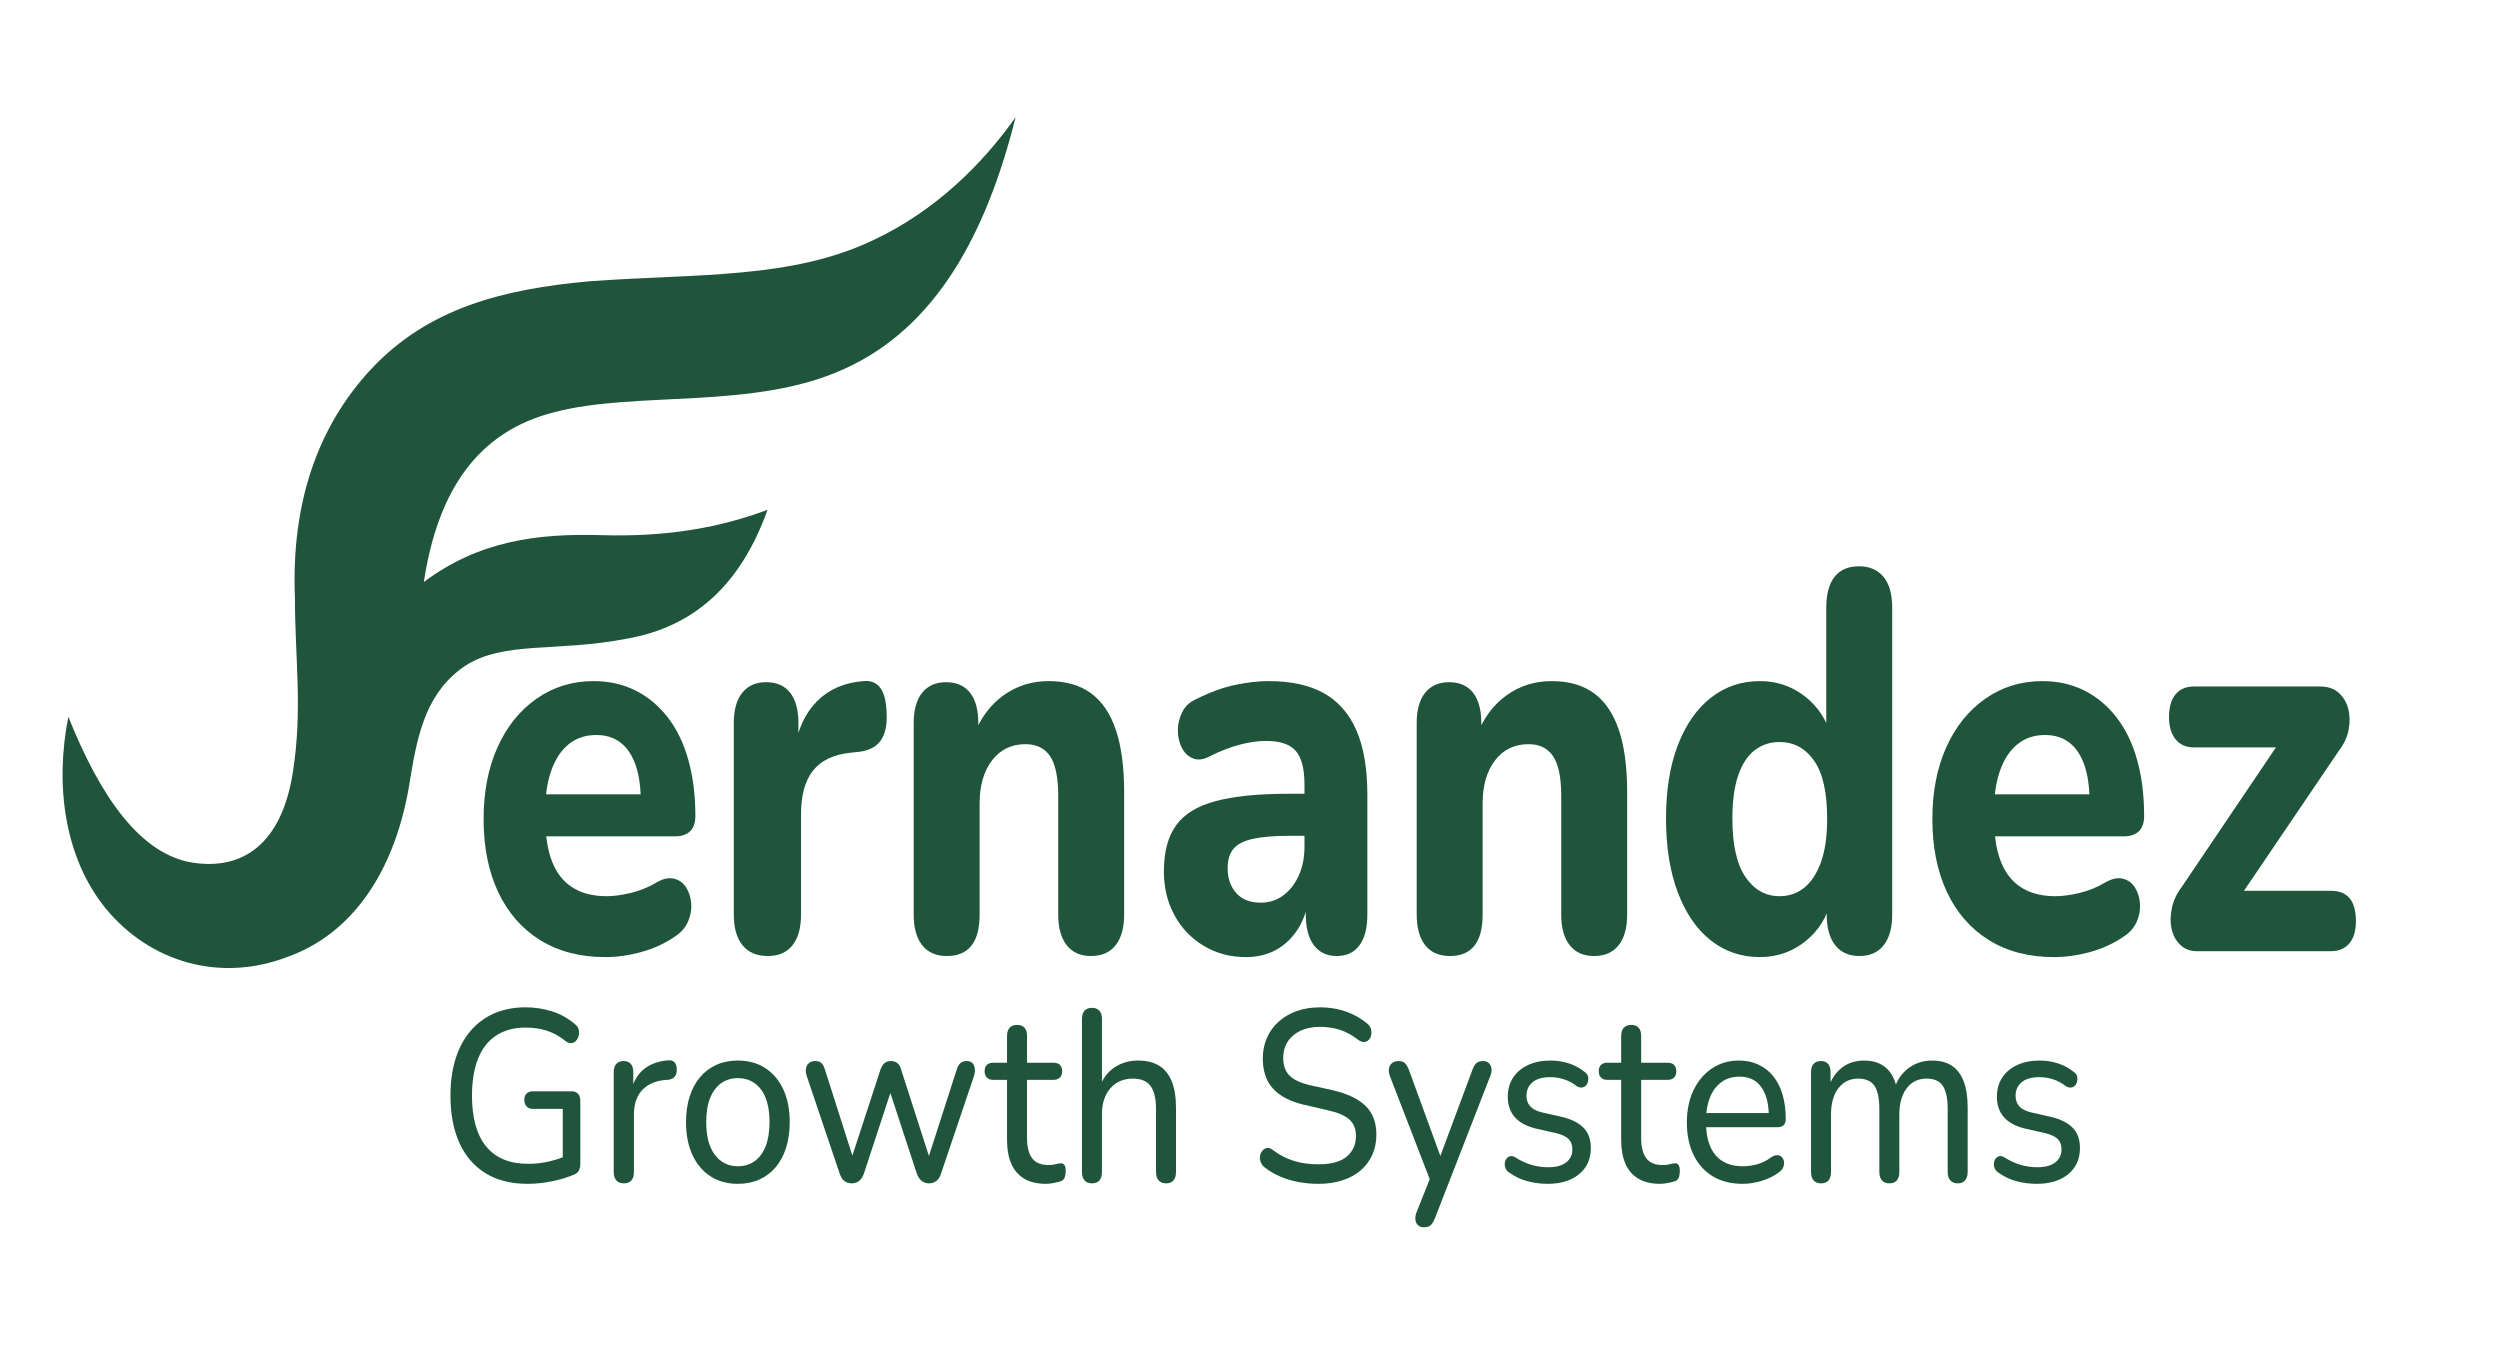
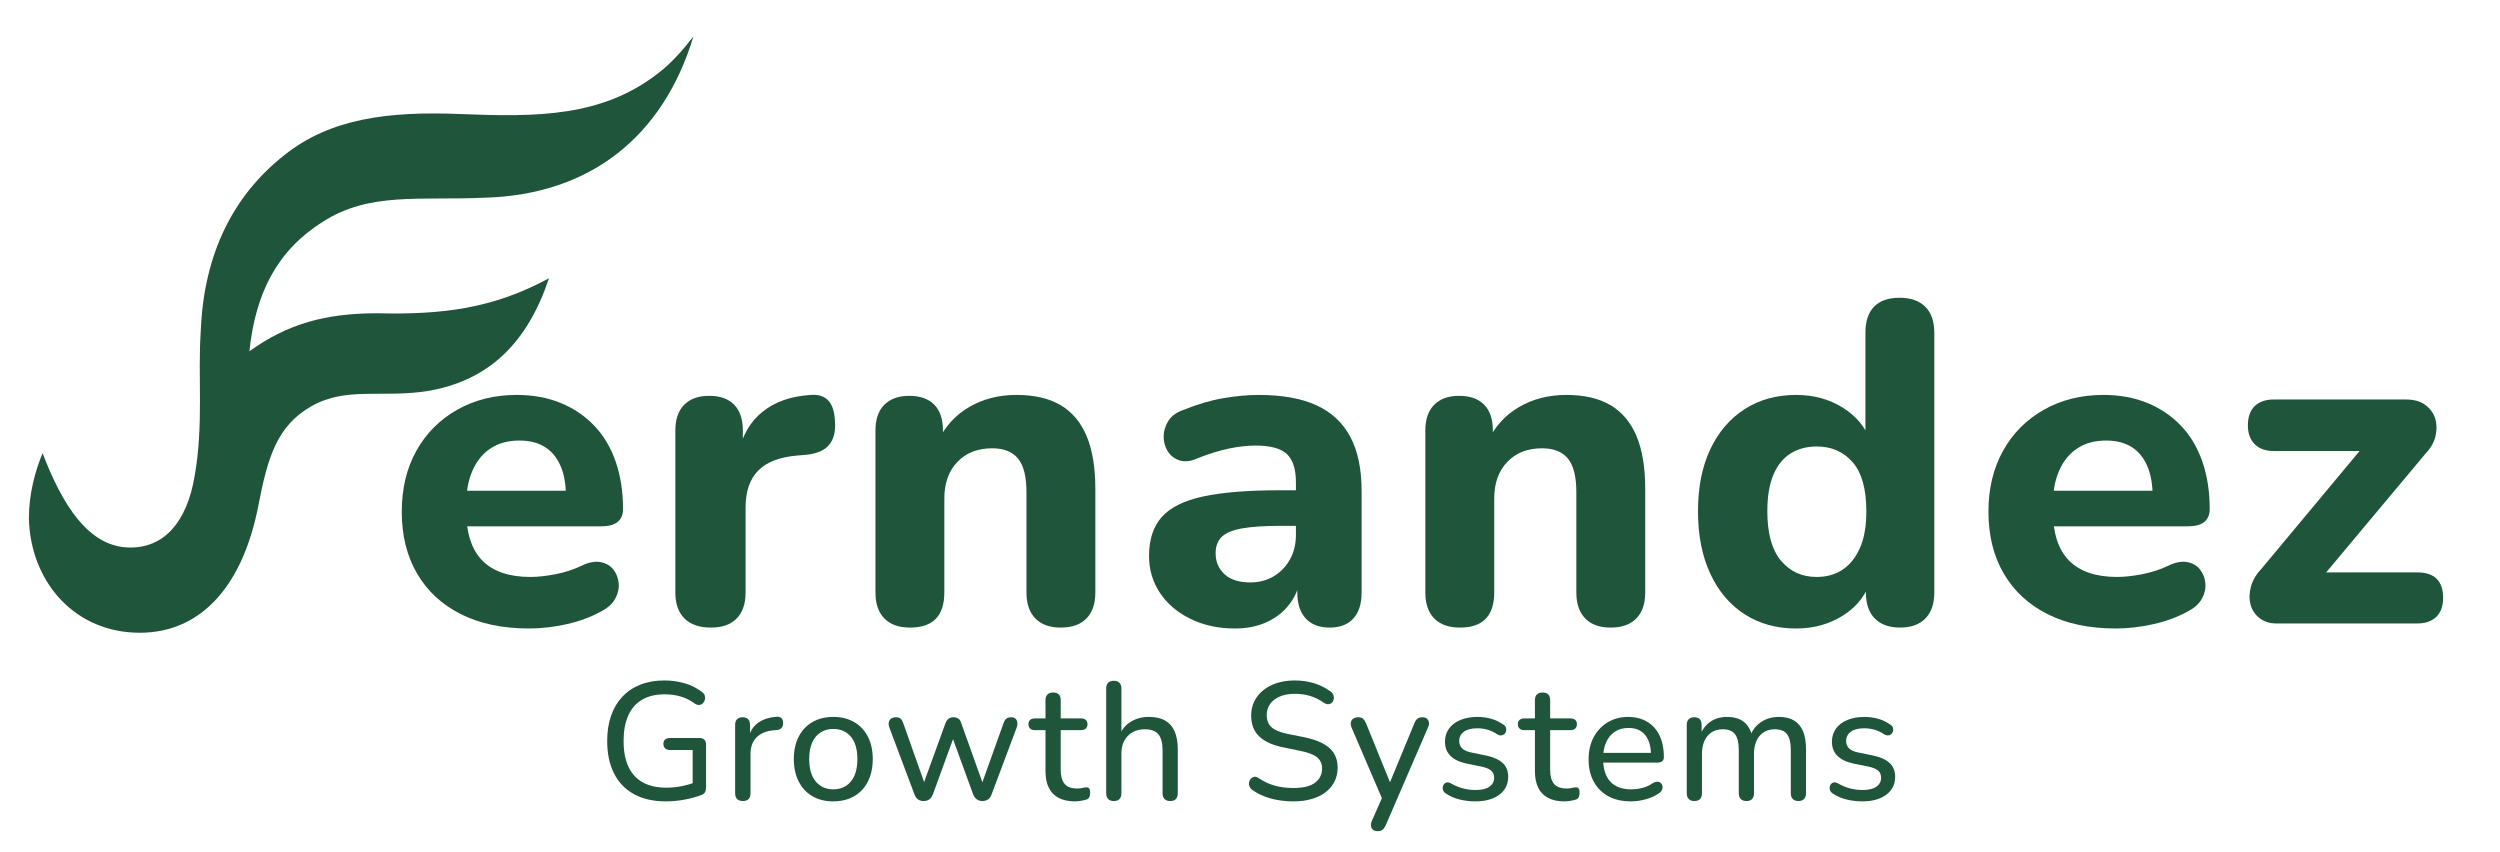
- <svg xmlns="http://www.w3.org/2000/svg" width="1280" height="700" viewBox="0 0 1280 700" role="img" aria-labelledby="logo-title logo-description">
+ <svg xmlns="http://www.w3.org/2000/svg" width="1644" height="560" viewBox="0 0 1644 560" role="img" aria-labelledby="logo-title logo-description">
  <g fill="#1F563B" stroke="none">
-     <g id="JF-Leaf" data-name="JF Leaf">
-       <path id="jf-leaf-shape" d="M520 60 C505 120 479 168 432 189 C386 210 326 200 284 211 C244 221 224 252 217 298 C245 277 275 273 308 274 C342 275 369 270 393 261 C379 300 355 321 321 327 C285 334 258 328 238 341 C219 354 214 374 210 399 C203 445 181 478 147 490 C113 503 77 493 54 465 C33 439 28 402 35 367 C51 407 72 439 101 442 C128 445 145 428 150 395 C155 363 151 337 151 306 C149 257 163 218 190 189 C219 158 257 148 302 144 C357 140 405 143 447 123 C479 108 503 84 520 60 Z" />
+     <g id="JF-Leaf" transform="translate(24 0)">
+       <path id="jf-leaf-shape" d="M432 24 C412 90 364 128 295 130 C252 132 219 126 188 146 C158 165 144 193 140 231 C165 213 190 206 224 206 C267 207 300 203 337 183 C323 225 298 250 258 257 C228 262 204 254 181 267 C158 280 152 301 146 332 C135 389 105 418 64 416 C23 414 -4 381 -5 341 C-5 325 -1 310 4 298 C17 332 34 359 60 360 C84 361 99 343 104 313 C110 279 106 248 108 218 C110 166 130 128 163 102 C193 78 231 73 279 75 C329 77 372 77 409 48 C417 42 425 33 432 24Z" />
    </g>
-     <g id="ernandez" data-name="ernandez" transform="translate(240 487) scale(0.81 1)">
-       <path transform="translate(0 0) scale(0.276 -0.276)" d="M313 -11Q226 -11 163.5 20.5Q101 52 67.5 109.5Q34 167 34 245Q34 321 66.0 378.5Q98 436 155.5 468.5Q213 501 286 501Q339 501 382.0 483.5Q425 466 456.0 433.5Q487 401 503.0 354.5Q519 308 519 251Q519 232 507.0 222.5Q495 213 472 213H158V291H410L394 277Q394 318 382.0 345.5Q370 373 347.5 387.0Q325 401 292 401Q255 401 229.0 384.0Q203 367 189.0 335.0Q175 303 175 258V250Q175 174 210.5 138.0Q246 102 316 102Q340 102 371.0 108.0Q402 114 429 127Q452 138 470.0 134.5Q488 131 498.0 118.0Q508 105 509.5 88.0Q511 71 502.0 54.5Q493 38 472 27Q438 8 395.5 -1.5Q353 -11 313 -11Z" />
-       <path transform="translate(151.524 0) scale(0.276 -0.276)" d="M136 -9Q98 -9 78.0 11.0Q58 31 58 68V423Q58 460 77.5 479.5Q97 499 132 499Q168 499 187.0 479.5Q206 460 206 423V371H196Q208 431 249.0 464.0Q290 497 355 501Q380 503 393.5 488.5Q407 474 408 441Q410 410 395.5 392.0Q381 374 347 370L324 368Q267 363 239.5 335.0Q212 307 212 254V68Q212 31 192.5 11.0Q173 -9 136 -9Z" />
-       <path transform="translate(265.236 0) scale(0.276 -0.276)" d="M134 -9Q97 -9 77.5 11.0Q58 31 58 68V423Q58 460 77.5 479.5Q97 499 132 499Q168 499 187.0 479.5Q206 460 206 423V366L195 399Q218 448 263.5 474.5Q309 501 367 501Q426 501 464.0 478.5Q502 456 521.0 410.5Q540 365 540 295V68Q540 31 520.5 11.0Q501 -9 464 -9Q428 -9 408.5 11.0Q389 31 389 68V288Q389 339 370.5 361.5Q352 384 314 384Q266 384 237.5 354.0Q209 324 209 274V68Q209 -9 134 -9Z" />
-       <path transform="translate(429.456 0) scale(0.276 -0.276)" d="M224 -11Q170 -11 127.0 10.0Q84 31 60.0 67.0Q36 103 36 148Q36 202 64.0 233.5Q92 265 155.0 278.5Q218 292 322 292H375V214H323Q272 214 240.5 208.5Q209 203 195.5 190.0Q182 177 182 154Q182 126 201.5 108.0Q221 90 258 90Q287 90 309.5 103.5Q332 117 345.0 140.5Q358 164 358 194V309Q358 353 338.0 371.5Q318 390 270 390Q243 390 211.5 383.5Q180 377 142 362Q120 352 103.0 357.5Q86 363 77.0 377.5Q68 392 68.0 409.5Q68 427 78.0 443.5Q88 460 111 468Q158 487 199.5 494.0Q241 501 276 501Q353 501 402.5 478.5Q452 456 477.0 409.5Q502 363 502 290V68Q502 31 484.0 11.0Q466 -9 432 -9Q398 -9 379.5 11.0Q361 31 361 68V105L368 99Q362 65 342.5 40.5Q323 16 293.0 2.5Q263 -11 224 -11Z" />
-       <path transform="translate(583.188 0) scale(0.276 -0.276)" d="M134 -9Q97 -9 77.5 11.0Q58 31 58 68V423Q58 460 77.5 479.5Q97 499 132 499Q168 499 187.0 479.5Q206 460 206 423V366L195 399Q218 448 263.5 474.5Q309 501 367 501Q426 501 464.0 478.5Q502 456 521.0 410.5Q540 365 540 295V68Q540 31 520.5 11.0Q501 -9 464 -9Q428 -9 408.5 11.0Q389 31 389 68V288Q389 339 370.5 361.5Q352 384 314 384Q266 384 237.5 354.0Q209 324 209 274V68Q209 -9 134 -9Z" />
-       <path transform="translate(747.408 0) scale(0.276 -0.276)" d="M249 -11Q185 -11 136.5 20.0Q88 51 61.0 109.0Q34 167 34 246Q34 325 61.0 382.0Q88 439 136.5 470.0Q185 501 249 501Q307 501 351.5 473.0Q396 445 412 400H401V637Q401 675 420.0 694.5Q439 714 476 714Q512 714 532.0 694.5Q552 675 552 637V68Q552 31 532.5 11.0Q513 -9 477 -9Q441 -9 421.5 11.0Q402 31 402 68V136L413 97Q399 48 353.5 18.5Q308 -11 249 -11ZM294 102Q327 102 351.0 118.0Q375 134 389.0 165.5Q403 197 403 246Q403 319 373.0 353.5Q343 388 294 388Q262 388 237.5 373.0Q213 358 199.5 326.5Q186 295 186 246Q186 173 216.0 137.5Q246 102 294 102Z" />
-       <path transform="translate(915.768 0) scale(0.276 -0.276)" d="M313 -11Q226 -11 163.5 20.5Q101 52 67.5 109.5Q34 167 34 245Q34 321 66.0 378.5Q98 436 155.5 468.5Q213 501 286 501Q339 501 382.0 483.5Q425 466 456.0 433.5Q487 401 503.0 354.5Q519 308 519 251Q519 232 507.0 222.5Q495 213 472 213H158V291H410L394 277Q394 318 382.0 345.5Q370 373 347.5 387.0Q325 401 292 401Q255 401 229.0 384.0Q203 367 189.0 335.0Q175 303 175 258V250Q175 174 210.5 138.0Q246 102 316 102Q340 102 371.0 108.0Q402 114 429 127Q452 138 470.0 134.5Q488 131 498.0 118.0Q508 105 509.5 88.0Q511 71 502.0 54.5Q493 38 472 27Q438 8 395.5 -1.5Q353 -11 313 -11Z" />
-       <path transform="translate(1064.532 0) scale(0.276 -0.276)" d="M100 0Q78 0 63.0 11.5Q48 23 43.0 41.0Q38 59 43.5 80.0Q49 101 66 119L311 413V378H94Q67 378 52.0 393.0Q37 408 37 434Q37 462 52.0 476.5Q67 491 94 491H383Q410 491 426.0 479.0Q442 467 447.5 449.5Q453 432 448.5 411.5Q444 391 427 373L176 73V112H408Q465 112 465 56Q465 29 450.0 14.5Q435 0 408 0Z" />
+     <g id="ernandez" transform="translate(254 410)">
+       <path transform="translate(0 0) scale(0.3 -0.3)" d="M313 -11Q226 -11 163.5 20.5Q101 52 67.5 109.5Q34 167 34 245Q34 321 66.0 378.5Q98 436 155.5 468.5Q213 501 286 501Q339 501 382.0 483.5Q425 466 456.0 433.5Q487 401 503.0 354.5Q519 308 519 251Q519 232 507.0 222.5Q495 213 472 213H158V291H410L394 277Q394 318 382.0 345.5Q370 373 347.5 387.0Q325 401 292 401Q255 401 229.0 384.0Q203 367 189.0 335.0Q175 303 175 258V250Q175 174 210.5 138.0Q246 102 316 102Q340 102 371.0 108.0Q402 114 429 127Q452 138 470.0 134.5Q488 131 498.0 118.0Q508 105 509.5 88.0Q511 71 502.0 54.5Q493 38 472 27Q438 8 395.5 -1.5Q353 -11 313 -11Z" />
+       <path transform="translate(172.7 0) scale(0.3 -0.3)" d="M136 -9Q98 -9 78.0 11.0Q58 31 58 68V423Q58 460 77.5 479.5Q97 499 132 499Q168 499 187.0 479.5Q206 460 206 423V371H196Q208 431 249.0 464.0Q290 497 355 501Q380 503 393.5 488.5Q407 474 408 441Q410 410 395.5 392.0Q381 374 347 370L324 368Q267 363 239.5 335.0Q212 307 212 254V68Q212 31 192.5 11.0Q173 -9 136 -9Z" />
+       <path transform="translate(304.3 0) scale(0.3 -0.3)" d="M134 -9Q97 -9 77.5 11.0Q58 31 58 68V423Q58 460 77.5 479.5Q97 499 132 499Q168 499 187.0 479.5Q206 460 206 423V366L195 399Q218 448 263.5 474.5Q309 501 367 501Q426 501 464.0 478.5Q502 456 521.0 410.5Q540 365 540 295V68Q540 31 520.5 11.0Q501 -9 464 -9Q428 -9 408.5 11.0Q389 31 389 68V288Q389 339 370.5 361.5Q352 384 314 384Q266 384 237.5 354.0Q209 324 209 274V68Q209 -9 134 -9Z" />
+       <path transform="translate(490.8 0) scale(0.3 -0.3)" d="M224 -11Q170 -11 127.0 10.0Q84 31 60.0 67.0Q36 103 36 148Q36 202 64.0 233.5Q92 265 155.0 278.5Q218 292 322 292H375V214H323Q272 214 240.5 208.5Q209 203 195.5 190.0Q182 177 182 154Q182 126 201.5 108.0Q221 90 258 90Q287 90 309.5 103.5Q332 117 345.0 140.5Q358 164 358 194V309Q358 353 338.0 371.5Q318 390 270 390Q243 390 211.5 383.5Q180 377 142 362Q120 352 103.0 357.5Q86 363 77.0 377.5Q68 392 68.0 409.5Q68 427 78.0 443.5Q88 460 111 468Q158 487 199.5 494.0Q241 501 276 501Q353 501 402.5 478.5Q452 456 477.0 409.5Q502 363 502 290V68Q502 31 484.0 11.0Q466 -9 432 -9Q398 -9 379.5 11.0Q361 31 361 68V105L368 99Q362 65 342.5 40.5Q323 16 293.0 2.5Q263 -11 224 -11Z" />
+       <path transform="translate(665.9 0) scale(0.3 -0.3)" d="M134 -9Q97 -9 77.5 11.0Q58 31 58 68V423Q58 460 77.5 479.5Q97 499 132 499Q168 499 187.0 479.5Q206 460 206 423V366L195 399Q218 448 263.5 474.5Q309 501 367 501Q426 501 464.0 478.5Q502 456 521.0 410.5Q540 365 540 295V68Q540 31 520.5 11.0Q501 -9 464 -9Q428 -9 408.5 11.0Q389 31 389 68V288Q389 339 370.5 361.5Q352 384 314 384Q266 384 237.5 354.0Q209 324 209 274V68Q209 -9 134 -9Z" />
+       <path transform="translate(852.4 0) scale(0.3 -0.3)" d="M249 -11Q185 -11 136.5 20.0Q88 51 61.0 109.0Q34 167 34 246Q34 325 61.0 382.0Q88 439 136.5 470.0Q185 501 249 501Q307 501 351.5 473.0Q396 445 412 400H401V637Q401 675 420.0 694.5Q439 714 476 714Q512 714 532.0 694.5Q552 675 552 637V68Q552 31 532.5 11.0Q513 -9 477 -9Q441 -9 421.5 11.0Q402 31 402 68V136L413 97Q399 48 353.5 18.5Q308 -11 249 -11ZM294 102Q327 102 351.0 118.0Q375 134 389.0 165.5Q403 197 403 246Q403 319 373.0 353.5Q343 388 294 388Q262 388 237.5 373.0Q213 358 199.5 326.5Q186 295 186 246Q186 173 216.0 137.5Q246 102 294 102Z" />
+       <path transform="translate(1043.4 0) scale(0.3 -0.3)" d="M313 -11Q226 -11 163.5 20.5Q101 52 67.5 109.5Q34 167 34 245Q34 321 66.0 378.5Q98 436 155.5 468.5Q213 501 286 501Q339 501 382.0 483.5Q425 466 456.0 433.5Q487 401 503.0 354.5Q519 308 519 251Q519 232 507.0 222.5Q495 213 472 213H158V291H410L394 277Q394 318 382.0 345.5Q370 373 347.5 387.0Q325 401 292 401Q255 401 229.0 384.0Q203 367 189.0 335.0Q175 303 175 258V250Q175 174 210.5 138.0Q246 102 316 102Q340 102 371.0 108.0Q402 114 429 127Q452 138 470.0 134.5Q488 131 498.0 118.0Q508 105 509.5 88.0Q511 71 502.0 54.5Q493 38 472 27Q438 8 395.5 -1.5Q353 -11 313 -11Z" />
+       <path transform="translate(1213.1 0) scale(0.3 -0.3)" d="M100 0Q78 0 63.0 11.5Q48 23 43.0 41.0Q38 59 43.5 80.0Q49 101 66 119L311 413V378H94Q67 378 52.0 393.0Q37 408 37 434Q37 462 52.0 476.5Q67 491 94 491H383Q410 491 426.0 479.0Q442 467 447.5 449.5Q453 432 448.5 411.5Q444 391 427 373L176 73V112H408Q465 112 465 56Q465 29 450.0 14.5Q435 0 408 0Z" />
    </g>
-     <g id="Growth-Systems" data-name="Growth Systems" transform="translate(224 605) scale(0.9 1)">
-       <path transform="translate(0 0) scale(0.125 -0.125)" d="M410 -9Q297 -9 218.5 34.5Q140 78 99.5 159.0Q59 240 59 352Q59 436 82.0 502.5Q105 569 149.5 616.5Q194 664 257.5 689.0Q321 714 401 714Q463 714 521.0 697.5Q579 681 627 644Q639 635 642.5 623.0Q646 611 643.0 599.0Q640 587 631.5 578.0Q623 569 610.5 567.5Q598 566 584 575Q543 605 498.5 618.0Q454 631 401 631Q322 631 267.0 598.5Q212 566 184.5 503.5Q157 441 157 352Q157 215 221.5 144.0Q286 73 413 73Q460 73 504.5 82.0Q549 91 590 107L570 57V298H434Q416 298 405.5 308.0Q395 318 395 335Q395 352 405.5 361.0Q416 370 434 370H611Q629 370 639.5 360.0Q650 350 650 331V74Q650 58 644.0 46.5Q638 35 624 30Q582 13 524.0 2.0Q466 -9 410 -9Z" />
-       <path transform="translate(91.125 0) scale(0.125 -0.125)" d="M120 -7Q97 -7 85.0 5.0Q73 17 73 40V448Q73 471 85.0 482.5Q97 494 118 494Q139 494 150.5 482.5Q162 471 162 448V371H152Q168 431 212.0 462.0Q256 493 323 497Q339 498 349.0 489.5Q359 481 360 461Q361 442 351.0 430.5Q341 419 320 417L302 416Q236 409 200.5 373.0Q165 337 165 274V40Q165 17 153.5 5.0Q142 -7 120 -7Z" />
-       <path transform="translate(135.875 0) scale(0.125 -0.125)" d="M280 -9Q208 -9 155.0 22.0Q102 53 73.0 110.0Q44 167 44 244Q44 302 60.5 348.5Q77 395 108.0 428.0Q139 461 182.5 478.5Q226 496 280 496Q352 496 405.0 465.0Q458 434 487.0 377.5Q516 321 516 244Q516 186 499.5 139.0Q483 92 452.0 59.0Q421 26 377.5 8.5Q334 -9 280 -9ZM280 63Q324 63 356.5 84.0Q389 105 406.5 145.0Q424 185 424 244Q424 332 385.0 378.0Q346 424 280 424Q237 424 204.5 403.5Q172 383 154.0 343.0Q136 303 136 244Q136 156 175.5 109.5Q215 63 280 63Z" />
-       <path transform="translate(204.875 0) scale(0.125 -0.125)" d="M246 -7Q227 -7 213.0 2.5Q199 12 191 34L42 431Q35 450 38.0 464.0Q41 478 52.0 486.0Q63 494 81 494Q98 494 108.0 486.0Q118 478 125 457L261 73H237L377 459Q384 477 395.5 485.5Q407 494 424 494Q442 494 454.0 485.5Q466 477 471 459L609 73H586L724 459Q731 479 742.0 486.5Q753 494 769 494Q787 494 796.0 485.0Q805 476 806.5 461.5Q808 447 802 431L653 34Q646 13 631.5 3.0Q617 -7 598 -7Q579 -7 564.5 3.0Q550 13 542 34L399 426H445L302 34Q294 13 280.0 3.0Q266 -7 246 -7Z" />
-       <path transform="translate(311.75 0) scale(0.125 -0.125)" d="M275 -9Q216 -9 176.5 12.0Q137 33 117.5 73.0Q98 113 98 171V417H34Q16 417 6.0 426.5Q-4 436 -4 452Q-4 469 6.0 478.0Q16 487 34 487H98V596Q98 619 110.0 630.5Q122 642 144 642Q166 642 177.5 630.5Q189 619 189 596V487H310Q329 487 339.0 478.0Q349 469 349 452Q349 436 339.0 426.5Q329 417 310 417H189V179Q189 124 212.0 96.0Q235 68 288 68Q307 68 320.0 71.5Q333 75 343 75Q352 76 358.5 69.0Q365 62 365 43Q365 29 360.5 17.5Q356 6 343 2Q331 -2 311.0 -5.5Q291 -9 275 -9Z" />
-       <path transform="translate(357.5 0) scale(0.125 -0.125)" d="M118 -7Q97 -7 85.0 5.0Q73 17 73 40V666Q73 689 85.0 700.5Q97 712 118 712Q140 712 152.0 700.5Q164 689 164 666V381H151Q172 438 219.5 467.0Q267 496 328 496Q387 496 425.0 474.5Q463 453 482.0 410.0Q501 367 501 302V40Q501 17 489.5 5.0Q478 -7 456 -7Q434 -7 422.0 5.0Q410 17 410 40V297Q410 362 385.0 392.0Q360 422 305 422Q241 422 202.5 382.5Q164 343 164 276V40Q164 -7 118 -7Z" />
-       <path transform="translate(429 0) scale(0.125 -0.125)" d="" />
-       <path transform="translate(461.625 0) scale(0.125 -0.125)" d="M316 -9Q269 -9 225.0 -1.5Q181 6 142.0 21.0Q103 36 72 58Q59 67 53.5 80.0Q48 93 50.5 105.5Q53 118 61.5 127.0Q70 136 82.0 138.0Q94 140 108 130Q154 99 204.5 85.0Q255 71 316 71Q404 71 445.5 103.0Q487 135 487 187Q487 230 457.0 254.5Q427 279 356 293L250 315Q156 335 109.5 381.0Q63 427 63 504Q63 551 82.0 589.5Q101 628 136.0 656.0Q171 684 218.5 699.0Q266 714 324 714Q386 714 440.5 697.0Q495 680 539 647Q551 638 555.0 625.5Q559 613 556.5 601.0Q554 589 545.5 581.0Q537 573 524.5 572.0Q512 571 497 581Q457 609 415.0 621.5Q373 634 323 634Q272 634 234.5 618.0Q197 602 176.5 573.5Q156 545 156 507Q156 461 184.0 435.0Q212 409 278 395L383 374Q483 353 531.5 309.5Q580 266 580 193Q580 147 561.5 110.0Q543 73 509.0 46.5Q475 20 426.0 5.5Q377 -9 316 -9Z" />
-       <path transform="translate(538 0) scale(0.125 -0.125)" d="M185 -187Q169 -187 158.5 -178.5Q148 -170 146.5 -155.5Q145 -141 152 -125L220 29V-9L31 431Q24 448 26.0 462.0Q28 476 39.5 485.0Q51 494 71 494Q88 494 98.0 486.0Q108 478 117 458L274 71H246L406 458Q414 478 425.0 486.0Q436 494 455 494Q472 494 481.5 485.0Q491 476 493.0 462.0Q495 448 487 432L235 -151Q225 -172 214.5 -179.5Q204 -187 185 -187Z" />
-       <path transform="translate(601.375 0) scale(0.125 -0.125)" d="M241 -9Q196 -9 150.5 1.5Q105 12 65 38Q54 45 49.5 55.5Q45 66 46.5 76.5Q48 87 55.0 95.0Q62 103 72.5 104.5Q83 106 95 99Q134 77 170.5 68.0Q207 59 243 59Q298 59 326.0 79.0Q354 99 354 132Q354 160 335.5 175.5Q317 191 278 199L185 218Q123 232 91.5 264.5Q60 297 60 348Q60 393 84.5 426.5Q109 460 153.0 478.0Q197 496 254 496Q298 496 337.5 484.5Q377 473 409 450Q421 443 424.5 432.5Q428 422 425.5 411.5Q423 401 416.0 394.0Q409 387 398.0 385.5Q387 384 374 391Q345 411 314.5 419.5Q284 428 254 428Q200 428 172.5 407.0Q145 386 145 352Q145 326 161.5 309.0Q178 292 214 284L307 265Q372 251 405.0 220.5Q438 190 438 138Q438 70 384.5 30.5Q331 -9 241 -9Z" />
-       <path transform="translate(661.125 0) scale(0.125 -0.125)" d="M275 -9Q216 -9 176.5 12.0Q137 33 117.5 73.0Q98 113 98 171V417H34Q16 417 6.0 426.5Q-4 436 -4 452Q-4 469 6.0 478.0Q16 487 34 487H98V596Q98 619 110.0 630.5Q122 642 144 642Q166 642 177.5 630.5Q189 619 189 596V487H310Q329 487 339.0 478.0Q349 469 349 452Q349 436 339.0 426.5Q329 417 310 417H189V179Q189 124 212.0 96.0Q235 68 288 68Q307 68 320.0 71.5Q333 75 343 75Q352 76 358.5 69.0Q365 62 365 43Q365 29 360.5 17.5Q356 6 343 2Q331 -2 311.0 -5.5Q291 -9 275 -9Z" />
-       <path transform="translate(705.25 0) scale(0.125 -0.125)" d="M298 -9Q219 -9 162.5 21.5Q106 52 75.0 108.5Q44 165 44 242Q44 318 74.5 375.0Q105 432 158.5 464.0Q212 496 281 496Q330 496 369.5 479.5Q409 463 437.0 432.0Q465 401 479.5 356.5Q494 312 494 256Q494 240 484.5 231.5Q475 223 457 223H115V281H434L417 267Q417 319 401.5 355.5Q386 392 356.5 411.0Q327 430 283 430Q235 430 201.0 407.5Q167 385 149.0 344.5Q131 304 131 251V245Q131 155 174.0 109.0Q217 63 298 63Q330 63 363.5 71.0Q397 79 428 100Q443 109 455.5 108.5Q468 108 476.0 100.5Q484 93 486.0 82.5Q488 72 483.0 60.0Q478 48 464 39Q431 16 385.5 3.5Q340 -9 298 -9Z" />
-       <path transform="translate(772 0) scale(0.125 -0.125)" d="M120 -7Q99 -7 87.0 5.0Q75 17 75 40V448Q75 471 87.0 482.5Q99 494 120 494Q141 494 152.5 482.5Q164 471 164 448V363L153 381Q172 436 214.5 466.0Q257 496 316 496Q378 496 416.0 466.5Q454 437 467 377H453Q471 432 517.5 464.0Q564 496 626 496Q681 496 716.5 474.5Q752 453 770.0 410.5Q788 368 788 302V40Q788 17 776.0 5.0Q764 -7 743 -7Q721 -7 709.0 5.0Q697 17 697 40V298Q697 362 675.0 392.0Q653 422 601 422Q544 422 510.5 382.5Q477 343 477 274V40Q477 17 465.5 5.0Q454 -7 432 -7Q410 -7 398.0 5.0Q386 17 386 40V298Q386 362 364.0 392.0Q342 422 290 422Q233 422 199.5 382.5Q166 343 166 274V40Q166 -7 120 -7Z" />
-       <path transform="translate(879.625 0) scale(0.125 -0.125)" d="M241 -9Q196 -9 150.5 1.5Q105 12 65 38Q54 45 49.5 55.5Q45 66 46.5 76.5Q48 87 55.0 95.0Q62 103 72.5 104.5Q83 106 95 99Q134 77 170.5 68.0Q207 59 243 59Q298 59 326.0 79.0Q354 99 354 132Q354 160 335.5 175.5Q317 191 278 199L185 218Q123 232 91.5 264.5Q60 297 60 348Q60 393 84.5 426.5Q109 460 153.0 478.0Q197 496 254 496Q298 496 337.5 484.5Q377 473 409 450Q421 443 424.5 432.5Q428 422 425.5 411.5Q423 401 416.0 394.0Q409 387 398.0 385.5Q387 384 374 391Q345 411 314.5 419.5Q284 428 254 428Q200 428 172.5 407.0Q145 386 145 352Q145 326 161.5 309.0Q178 292 214 284L307 265Q372 251 405.0 220.5Q438 190 438 138Q438 70 384.5 30.5Q331 -9 241 -9Z" />
+     <g id="Growth-Systems" transform="translate(392.8 526)">
+       <path transform="translate(0 0) scale(0.11 -0.11)" d="M410 -9Q297 -9 218.5 34.5Q140 78 99.5 159.0Q59 240 59 352Q59 436 82.0 502.5Q105 569 149.5 616.5Q194 664 257.5 689.0Q321 714 401 714Q463 714 521.0 697.5Q579 681 627 644Q639 635 642.5 623.0Q646 611 643.0 599.0Q640 587 631.5 578.0Q623 569 610.5 567.5Q598 566 584 575Q543 605 498.5 618.0Q454 631 401 631Q322 631 267.0 598.5Q212 566 184.5 503.5Q157 441 157 352Q157 215 221.5 144.0Q286 73 413 73Q460 73 504.5 82.0Q549 91 590 107L570 57V298H434Q416 298 405.5 308.0Q395 318 395 335Q395 352 405.5 361.0Q416 370 434 370H611Q629 370 639.5 360.0Q650 350 650 331V74Q650 58 644.0 46.5Q638 35 624 30Q582 13 524.0 2.0Q466 -9 410 -9Z" />
+       <path transform="translate(82.59 0) scale(0.11 -0.11)" d="M120 -7Q97 -7 85.0 5.0Q73 17 73 40V448Q73 471 85.0 482.5Q97 494 118 494Q139 494 150.5 482.5Q162 471 162 448V371H152Q168 431 212.0 462.0Q256 493 323 497Q339 498 349.0 489.5Q359 481 360 461Q361 442 351.0 430.5Q341 419 320 417L302 416Q236 409 200.5 373.0Q165 337 165 274V40Q165 17 153.5 5.0Q142 -7 120 -7Z" />
+       <path transform="translate(124.37 0) scale(0.11 -0.11)" d="M280 -9Q208 -9 155.0 22.0Q102 53 73.0 110.0Q44 167 44 244Q44 302 60.5 348.5Q77 395 108.0 428.0Q139 461 182.5 478.5Q226 496 280 496Q352 496 405.0 465.0Q458 434 487.0 377.5Q516 321 516 244Q516 186 499.5 139.0Q483 92 452.0 59.0Q421 26 377.5 8.5Q334 -9 280 -9ZM280 63Q324 63 356.5 84.0Q389 105 406.5 145.0Q424 185 424 244Q424 332 385.0 378.0Q346 424 280 424Q237 424 204.5 403.5Q172 383 154.0 343.0Q136 303 136 244Q136 156 175.5 109.5Q215 63 280 63Z" />
+       <path transform="translate(187.49 0) scale(0.11 -0.11)" d="M246 -7Q227 -7 213.0 2.5Q199 12 191 34L42 431Q35 450 38.0 464.0Q41 478 52.0 486.0Q63 494 81 494Q98 494 108.0 486.0Q118 478 125 457L261 73H237L377 459Q384 477 395.5 485.5Q407 494 424 494Q442 494 454.0 485.5Q466 477 471 459L609 73H586L724 459Q731 479 742.0 486.5Q753 494 769 494Q787 494 796.0 485.0Q805 476 806.5 461.5Q808 447 802 431L653 34Q646 13 631.5 3.0Q617 -7 598 -7Q579 -7 564.5 3.0Q550 13 542 34L399 426H445L302 34Q294 13 280.0 3.0Q266 -7 246 -7Z" />
+       <path transform="translate(283.94 0) scale(0.11 -0.11)" d="M275 -9Q216 -9 176.5 12.0Q137 33 117.5 73.0Q98 113 98 171V417H34Q16 417 6.0 426.5Q-4 436 -4 452Q-4 469 6.0 478.0Q16 487 34 487H98V596Q98 619 110.0 630.5Q122 642 144 642Q166 642 177.5 630.5Q189 619 189 596V487H310Q329 487 339.0 478.0Q349 469 349 452Q349 436 339.0 426.5Q329 417 310 417H189V179Q189 124 212.0 96.0Q235 68 288 68Q307 68 320.0 71.5Q333 75 343 75Q352 76 358.5 69.0Q365 62 365 43Q365 29 360.5 17.5Q356 6 343 2Q331 -2 311.0 -5.5Q291 -9 275 -9Z" />
+       <path transform="translate(326.6 0) scale(0.11 -0.11)" d="M118 -7Q97 -7 85.0 5.0Q73 17 73 40V666Q73 689 85.0 700.5Q97 712 118 712Q140 712 152.0 700.5Q164 689 164 666V381H151Q172 438 219.5 467.0Q267 496 328 496Q387 496 425.0 474.5Q463 453 482.0 410.0Q501 367 501 302V40Q501 17 489.5 5.0Q478 -7 456 -7Q434 -7 422.0 5.0Q410 17 410 40V297Q410 362 385.0 392.0Q360 422 305 422Q241 422 202.5 382.5Q164 343 164 276V40Q164 -7 118 -7Z" />
+       <path transform="translate(423.03 0) scale(0.11 -0.11)" d="M316 -9Q269 -9 225.0 -1.5Q181 6 142.0 21.0Q103 36 72 58Q59 67 53.5 80.0Q48 93 50.5 105.5Q53 118 61.5 127.0Q70 136 82.0 138.0Q94 140 108 130Q154 99 204.5 85.0Q255 71 316 71Q404 71 445.5 103.0Q487 135 487 187Q487 230 457.0 254.5Q427 279 356 293L250 315Q156 335 109.5 381.0Q63 427 63 504Q63 551 82.0 589.5Q101 628 136.0 656.0Q171 684 218.5 699.0Q266 714 324 714Q386 714 440.5 697.0Q495 680 539 647Q551 638 555.0 625.5Q559 613 556.5 601.0Q554 589 545.5 581.0Q537 573 524.5 572.0Q512 571 497 581Q457 609 415.0 621.5Q373 634 323 634Q272 634 234.5 618.0Q197 602 176.5 573.5Q156 545 156 507Q156 461 184.0 435.0Q212 409 278 395L383 374Q483 353 531.5 309.5Q580 266 580 193Q580 147 561.5 110.0Q543 73 509.0 46.5Q475 20 426.0 5.5Q377 -9 316 -9Z" />
+       <path transform="translate(492.64 0) scale(0.11 -0.11)" d="M185 -187Q169 -187 158.5 -178.5Q148 -170 146.5 -155.5Q145 -141 152 -125L220 29V-9L31 431Q24 448 26.0 462.0Q28 476 39.5 485.0Q51 494 71 494Q88 494 98.0 486.0Q108 478 117 458L274 71H246L406 458Q414 478 425.0 486.0Q436 494 455 494Q472 494 481.5 485.0Q491 476 493.0 462.0Q495 448 487 432L235 -151Q225 -172 214.5 -179.5Q204 -187 185 -187Z" />
+       <path transform="translate(550.81 0) scale(0.11 -0.11)" d="M241 -9Q196 -9 150.5 1.5Q105 12 65 38Q54 45 49.5 55.5Q45 66 46.5 76.5Q48 87 55.0 95.0Q62 103 72.5 104.5Q83 106 95 99Q134 77 170.5 68.0Q207 59 243 59Q298 59 326.0 79.0Q354 99 354 132Q354 160 335.5 175.5Q317 191 278 199L185 218Q123 232 91.5 264.5Q60 297 60 348Q60 393 84.5 426.5Q109 460 153.0 478.0Q197 496 254 496Q298 496 337.5 484.5Q377 473 409 450Q421 443 424.5 432.5Q428 422 425.5 411.5Q423 401 416.0 394.0Q409 387 398.0 385.5Q387 384 374 391Q345 411 314.5 419.5Q284 428 254 428Q200 428 172.5 407.0Q145 386 145 352Q145 326 161.5 309.0Q178 292 214 284L307 265Q372 251 405.0 220.5Q438 190 438 138Q438 70 384.5 30.5Q331 -9 241 -9Z" />
+       <path transform="translate(605.79 0) scale(0.11 -0.11)" d="M275 -9Q216 -9 176.5 12.0Q137 33 117.5 73.0Q98 113 98 171V417H34Q16 417 6.0 426.5Q-4 436 -4 452Q-4 469 6.0 478.0Q16 487 34 487H98V596Q98 619 110.0 630.5Q122 642 144 642Q166 642 177.5 630.5Q189 619 189 596V487H310Q329 487 339.0 478.0Q349 469 349 452Q349 436 339.0 426.5Q329 417 310 417H189V179Q189 124 212.0 96.0Q235 68 288 68Q307 68 320.0 71.5Q333 75 343 75Q352 76 358.5 69.0Q365 62 365 43Q365 29 360.5 17.5Q356 6 343 2Q331 -2 311.0 -5.5Q291 -9 275 -9Z" />
+       <path transform="translate(647.02 0) scale(0.11 -0.11)" d="M298 -9Q219 -9 162.5 21.5Q106 52 75.0 108.5Q44 165 44 242Q44 318 74.5 375.0Q105 432 158.5 464.0Q212 496 281 496Q330 496 369.5 479.5Q409 463 437.0 432.0Q465 401 479.5 356.5Q494 312 494 256Q494 240 484.5 231.5Q475 223 457 223H115V281H434L417 267Q417 319 401.5 355.5Q386 392 356.5 411.0Q327 430 283 430Q235 430 201.0 407.5Q167 385 149.0 344.5Q131 304 131 251V245Q131 155 174.0 109.0Q217 63 298 63Q330 63 363.5 71.0Q397 79 428 100Q443 109 455.5 108.5Q468 108 476.0 100.5Q484 93 486.0 82.5Q488 72 483.0 60.0Q478 48 464 39Q431 16 385.5 3.5Q340 -9 298 -9Z" />
+       <path transform="translate(708.16 0) scale(0.11 -0.11)" d="M120 -7Q99 -7 87.0 5.0Q75 17 75 40V448Q75 471 87.0 482.5Q99 494 120 494Q141 494 152.5 482.5Q164 471 164 448V363L153 381Q172 436 214.5 466.0Q257 496 316 496Q378 496 416.0 466.5Q454 437 467 377H453Q471 432 517.5 464.0Q564 496 626 496Q681 496 716.5 474.5Q752 453 770.0 410.5Q788 368 788 302V40Q788 17 776.0 5.0Q764 -7 743 -7Q721 -7 709.0 5.0Q697 17 697 40V298Q697 362 675.0 392.0Q653 422 601 422Q544 422 510.5 382.5Q477 343 477 274V40Q477 17 465.5 5.0Q454 -7 432 -7Q410 -7 398.0 5.0Q386 17 386 40V298Q386 362 364.0 392.0Q342 422 290 422Q233 422 199.5 382.5Q166 343 166 274V40Q166 -7 120 -7Z" />
+       <path transform="translate(805.27 0) scale(0.11 -0.11)" d="M241 -9Q196 -9 150.5 1.5Q105 12 65 38Q54 45 49.5 55.5Q45 66 46.5 76.5Q48 87 55.0 95.0Q62 103 72.5 104.5Q83 106 95 99Q134 77 170.5 68.0Q207 59 243 59Q298 59 326.0 79.0Q354 99 354 132Q354 160 335.5 175.5Q317 191 278 199L185 218Q123 232 91.5 264.5Q60 297 60 348Q60 393 84.5 426.5Q109 460 153.0 478.0Q197 496 254 496Q298 496 337.5 484.5Q377 473 409 450Q421 443 424.5 432.5Q428 422 425.5 411.5Q423 401 416.0 394.0Q409 387 398.0 385.5Q387 384 374 391Q345 411 314.5 419.5Q284 428 254 428Q200 428 172.5 407.0Q145 386 145 352Q145 326 161.5 309.0Q178 292 214 284L307 265Q372 251 405.0 220.5Q438 190 438 138Q438 70 384.5 30.5Q331 -9 241 -9Z" />
    </g>
  </g>
</svg>
